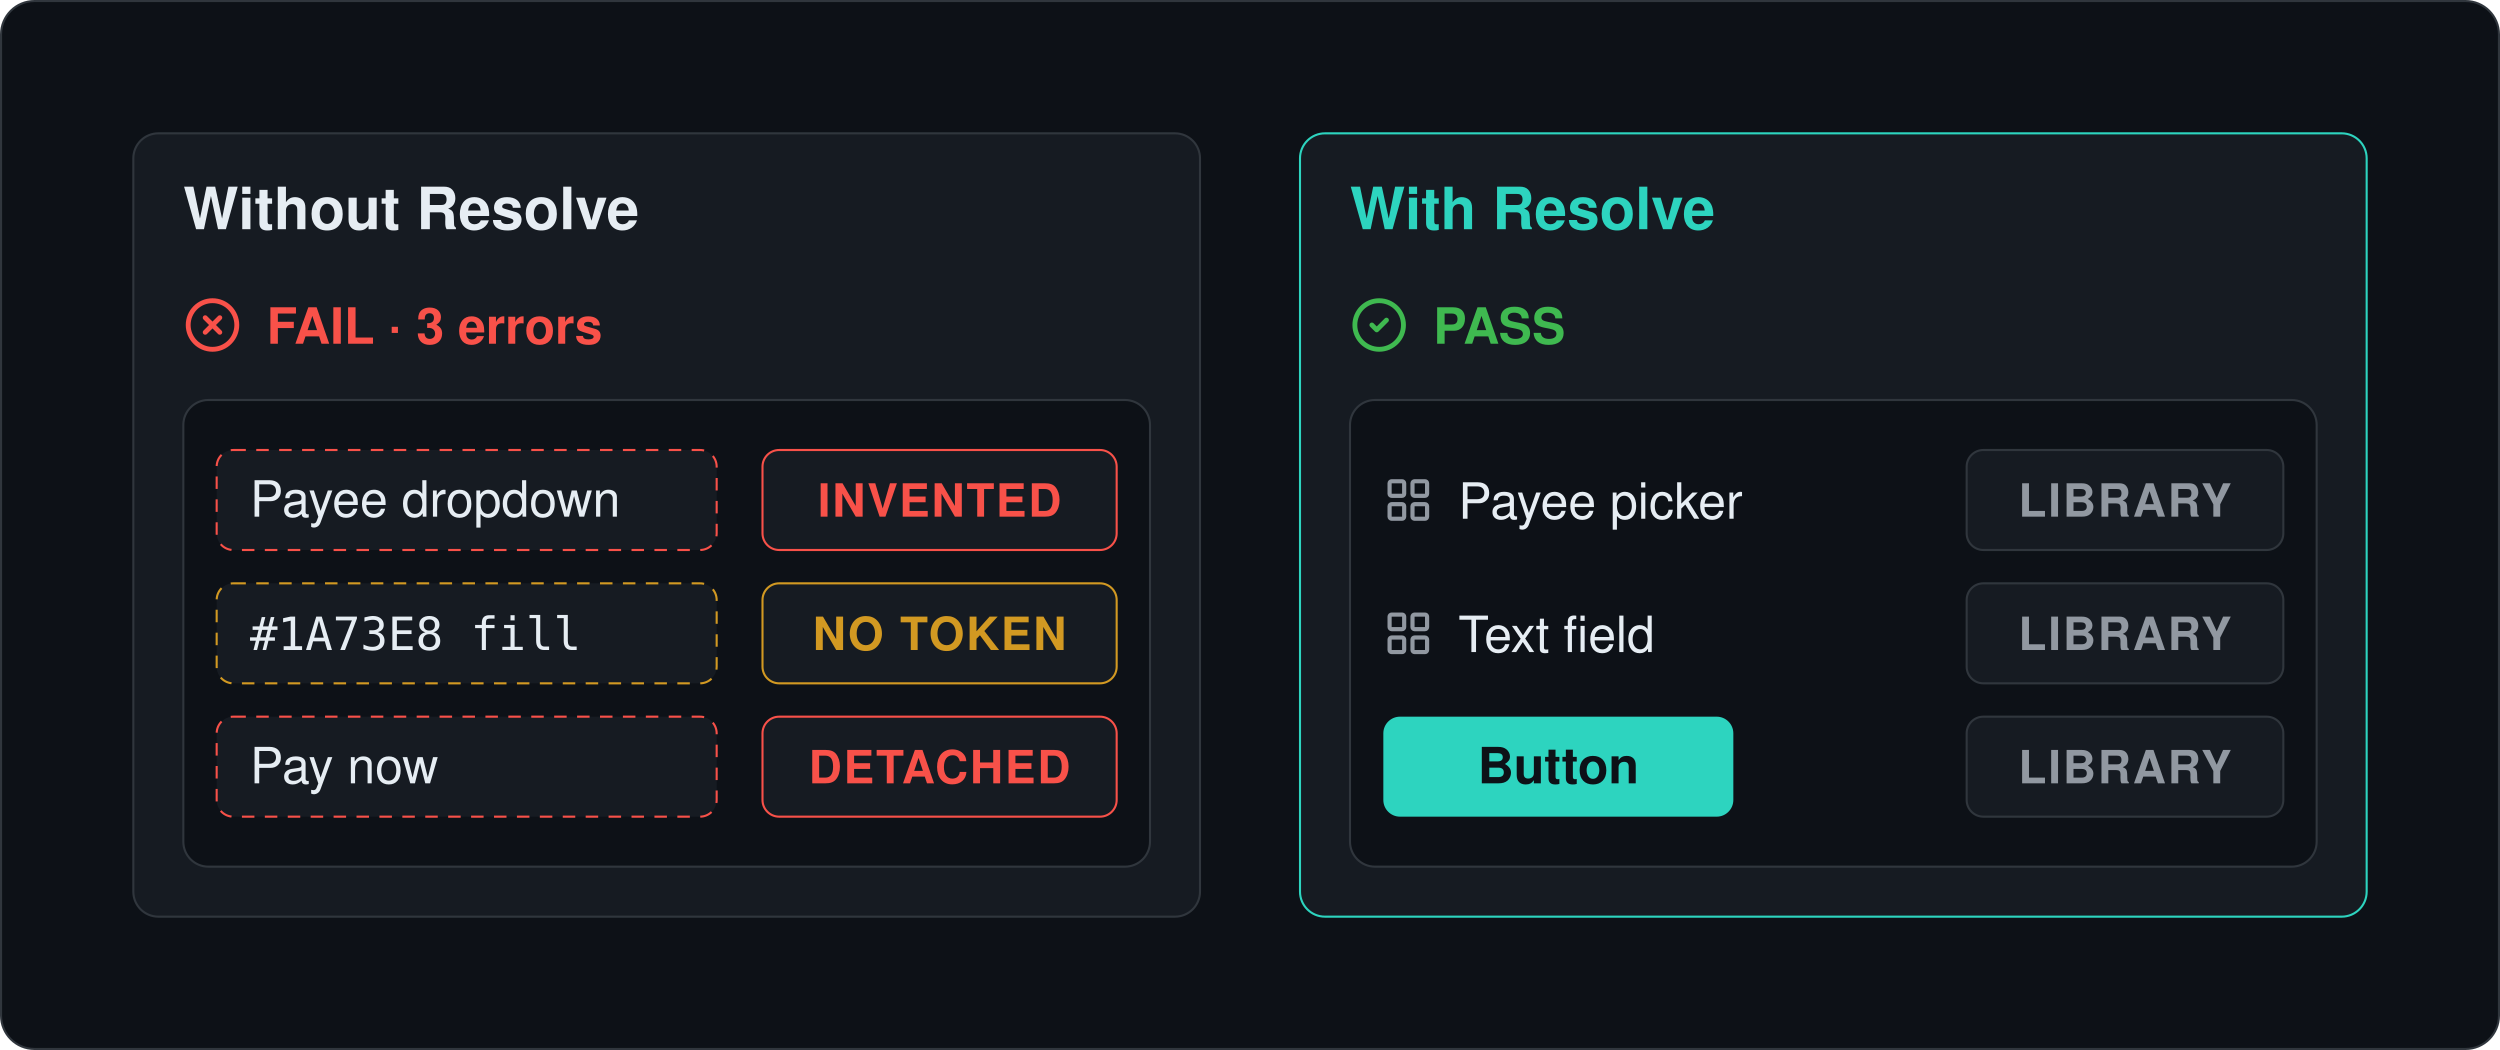
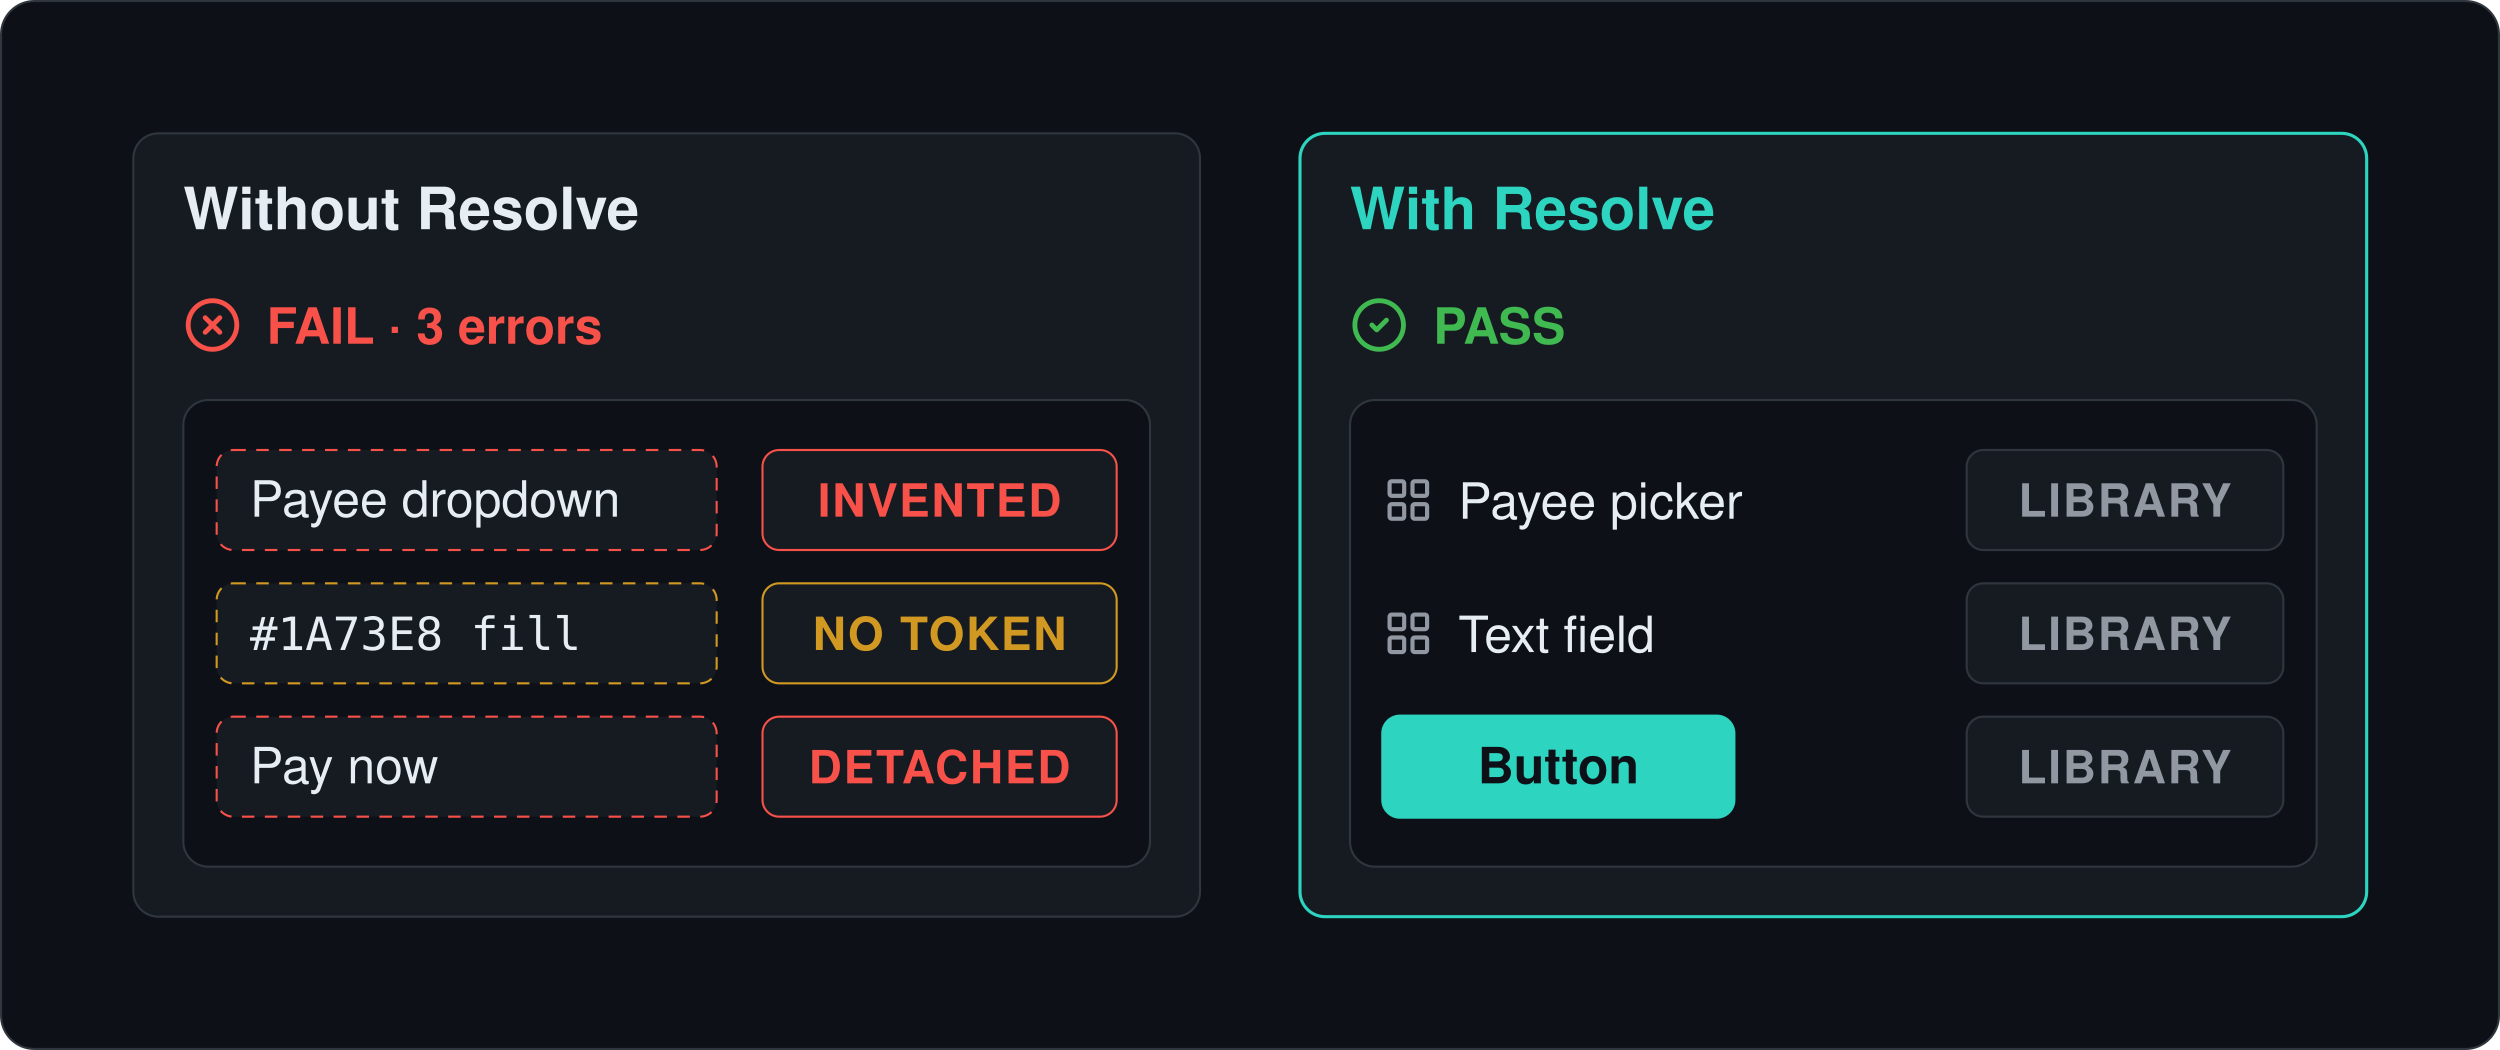
<svg xmlns="http://www.w3.org/2000/svg" width="1200" height="504" viewBox="0 0 1200 504" role="img" aria-labelledby="t d">
  <rect x="0.5" y="0.5" width="1199" height="503" rx="16" fill="#0D1117" stroke="#30363D" stroke-width="1" />
  <rect x="64" y="64" width="512" height="376" rx="12" fill="#161B22" stroke="#30363D" stroke-width="1" />
  <text x="88" y="110" font-family="-apple-system,'Segoe UI',Helvetica,Arial,sans-serif" font-size="28" font-weight="600" fill="#E6EDF3" text-anchor="start">Without Resolve</text>
  <g transform="translate(88 142) scale(1.166667)" fill="none" stroke="#F85149" stroke-width="2" stroke-linecap="round" stroke-linejoin="round">
    <circle cx="12" cy="12" r="10" />
    <path d="m15 9-6 6" />
    <path d="m9 9 6 6" />
  </g>
  <text x="128" y="165" font-family="-apple-system,'Segoe UI',Helvetica,Arial,sans-serif" font-size="24" font-weight="600" fill="#F85149" text-anchor="start">FAIL · 3 errors</text>
  <rect x="88" y="192" width="464" height="224" rx="12" fill="#0D1117" stroke="#30363D" stroke-width="1" />
  <rect x="104" y="216" width="240" height="48" rx="8" fill="#161B22" stroke="#F85149" stroke-width="1" stroke-dasharray="6 5" />
  <text x="120" y="248" font-family="-apple-system,'Segoe UI',Helvetica,Arial,sans-serif" font-size="24" font-weight="400" fill="#E6EDF3" text-anchor="start">Payee dropdown</text>
  <rect x="366" y="216" width="170" height="48" rx="8" fill="#161B22" stroke="#F85149" stroke-width="1" />
  <text x="451.0" y="248" font-family="-apple-system,'Segoe UI',Helvetica,Arial,sans-serif" font-size="22" font-weight="600" fill="#F85149" text-anchor="middle" letter-spacing="0.04em">INVENTED</text>
  <rect x="104" y="280" width="240" height="48" rx="8" fill="#161B22" stroke="#D29922" stroke-width="1" stroke-dasharray="6 5" />
  <text x="120" y="312" font-family="ui-monospace,SFMono-Regular,Menlo,monospace" font-size="22" font-weight="400" fill="#E6EDF3" text-anchor="start">#1A73E8 fill</text>
  <rect x="366" y="280" width="170" height="48" rx="8" fill="#161B22" stroke="#D29922" stroke-width="1" />
  <text x="451.0" y="312" font-family="-apple-system,'Segoe UI',Helvetica,Arial,sans-serif" font-size="22" font-weight="600" fill="#D29922" text-anchor="middle" letter-spacing="0.04em">NO TOKEN</text>
  <rect x="104" y="344" width="240" height="48" rx="8" fill="#161B22" stroke="#F85149" stroke-width="1" stroke-dasharray="6 5" />
  <text x="120" y="376" font-family="-apple-system,'Segoe UI',Helvetica,Arial,sans-serif" font-size="24" font-weight="400" fill="#E6EDF3" text-anchor="start">Pay now</text>
  <rect x="366" y="344" width="170" height="48" rx="8" fill="#161B22" stroke="#F85149" stroke-width="1" />
  <text x="451.0" y="376" font-family="-apple-system,'Segoe UI',Helvetica,Arial,sans-serif" font-size="22" font-weight="600" fill="#F85149" text-anchor="middle" letter-spacing="0.04em">DETACHED</text>
-   <rect x="624" y="64" width="512" height="376" rx="12" fill="#161B22" stroke="#2DD4BF" stroke-width="1" />
+   <rect x="624" y="64" width="512" height="376" rx="12" fill="#161B22" stroke="#2DD4BF" stroke-width="1.5" />
  <text x="648" y="110" font-family="-apple-system,'Segoe UI',Helvetica,Arial,sans-serif" font-size="28" font-weight="600" fill="#2DD4BF" text-anchor="start">With Resolve</text>
  <g transform="translate(648 142) scale(1.166667)" fill="none" stroke="#3FB950" stroke-width="2" stroke-linecap="round" stroke-linejoin="round">
    <circle cx="12" cy="12" r="10" />
    <path d="m9 12 2 2 4-4" />
  </g>
  <text x="688" y="165" font-family="-apple-system,'Segoe UI',Helvetica,Arial,sans-serif" font-size="24" font-weight="700" fill="#3FB950" text-anchor="start">PASS</text>
  <rect x="648" y="192" width="464" height="224" rx="12" fill="#0D1117" stroke="#30363D" stroke-width="1" />
  <g transform="translate(664 228) scale(1.0)" fill="none" stroke="#9198A1" stroke-width="2" stroke-linecap="round" stroke-linejoin="round">
    <rect width="7" height="7" x="3" y="3" rx="1" />
    <rect width="7" height="7" x="14" y="3" rx="1" />
    <rect width="7" height="7" x="14" y="14" rx="1" />
    <rect width="7" height="7" x="3" y="14" rx="1" />
  </g>
  <text x="700" y="249" font-family="-apple-system,'Segoe UI',Helvetica,Arial,sans-serif" font-size="24" font-weight="400" fill="#E6EDF3" text-anchor="start">Payee picker</text>
  <rect x="944" y="216" width="152" height="48" rx="8" fill="#161B22" stroke="#30363D" stroke-width="1" />
  <text x="1020.0" y="248" font-family="-apple-system,'Segoe UI',Helvetica,Arial,sans-serif" font-size="22" font-weight="600" fill="#9198A1" text-anchor="middle" letter-spacing="0.04em">LIBRARY</text>
  <g transform="translate(664 292) scale(1.0)" fill="none" stroke="#9198A1" stroke-width="2" stroke-linecap="round" stroke-linejoin="round">
    <rect width="7" height="7" x="3" y="3" rx="1" />
    <rect width="7" height="7" x="14" y="3" rx="1" />
    <rect width="7" height="7" x="14" y="14" rx="1" />
    <rect width="7" height="7" x="3" y="14" rx="1" />
  </g>
  <text x="700" y="313" font-family="-apple-system,'Segoe UI',Helvetica,Arial,sans-serif" font-size="24" font-weight="400" fill="#E6EDF3" text-anchor="start">Text field</text>
  <rect x="944" y="280" width="152" height="48" rx="8" fill="#161B22" stroke="#30363D" stroke-width="1" />
  <text x="1020.0" y="312" font-family="-apple-system,'Segoe UI',Helvetica,Arial,sans-serif" font-size="22" font-weight="600" fill="#9198A1" text-anchor="middle" letter-spacing="0.04em">LIBRARY</text>
-   <rect x="664" y="344" width="168" height="48" rx="8" fill="#2DD4BF" />
+   <rect x="664" y="344" width="168" height="48" rx="8" fill="#2DD4BF" stroke="#2DD4BF" stroke-width="2" />
  <text x="748" y="376" font-family="-apple-system,'Segoe UI',Helvetica,Arial,sans-serif" font-size="24" font-weight="600" fill="#0D1117" text-anchor="middle">Button</text>
  <rect x="944" y="344" width="152" height="48" rx="8" fill="#161B22" stroke="#30363D" stroke-width="1" />
  <text x="1020.0" y="376" font-family="-apple-system,'Segoe UI',Helvetica,Arial,sans-serif" font-size="22" font-weight="600" fill="#9198A1" text-anchor="middle" letter-spacing="0.04em">LIBRARY</text>
</svg>
